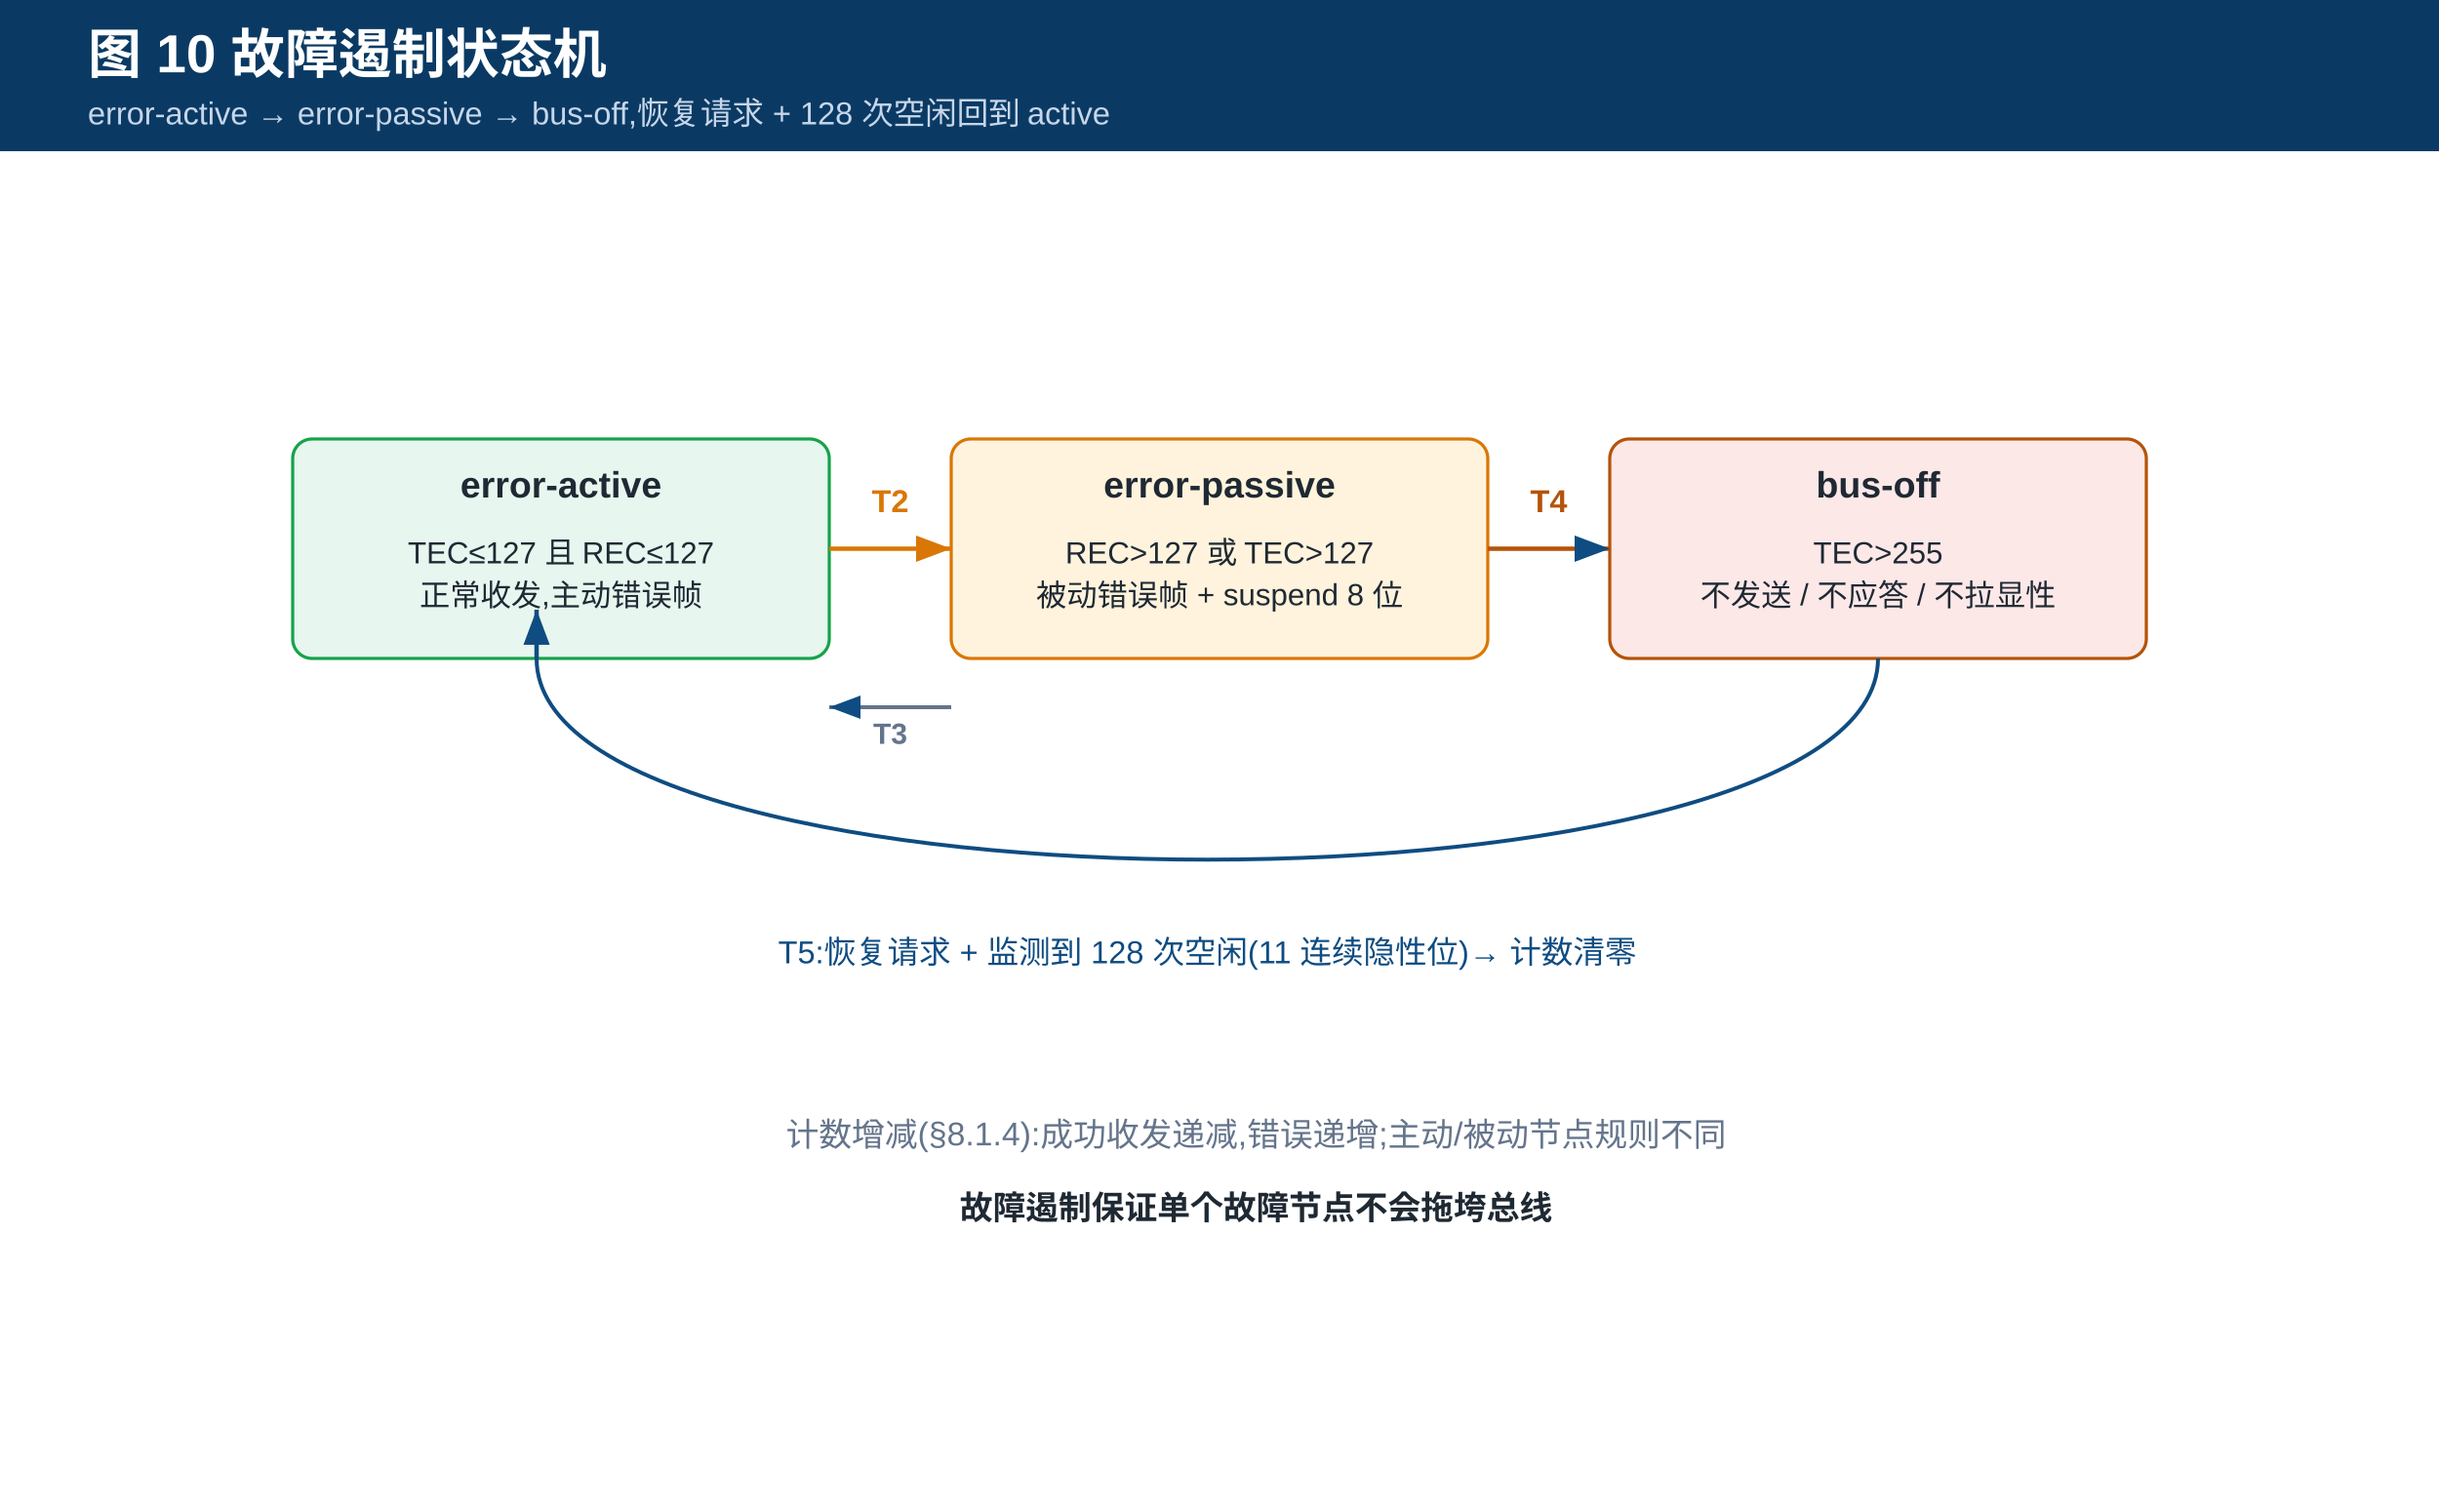
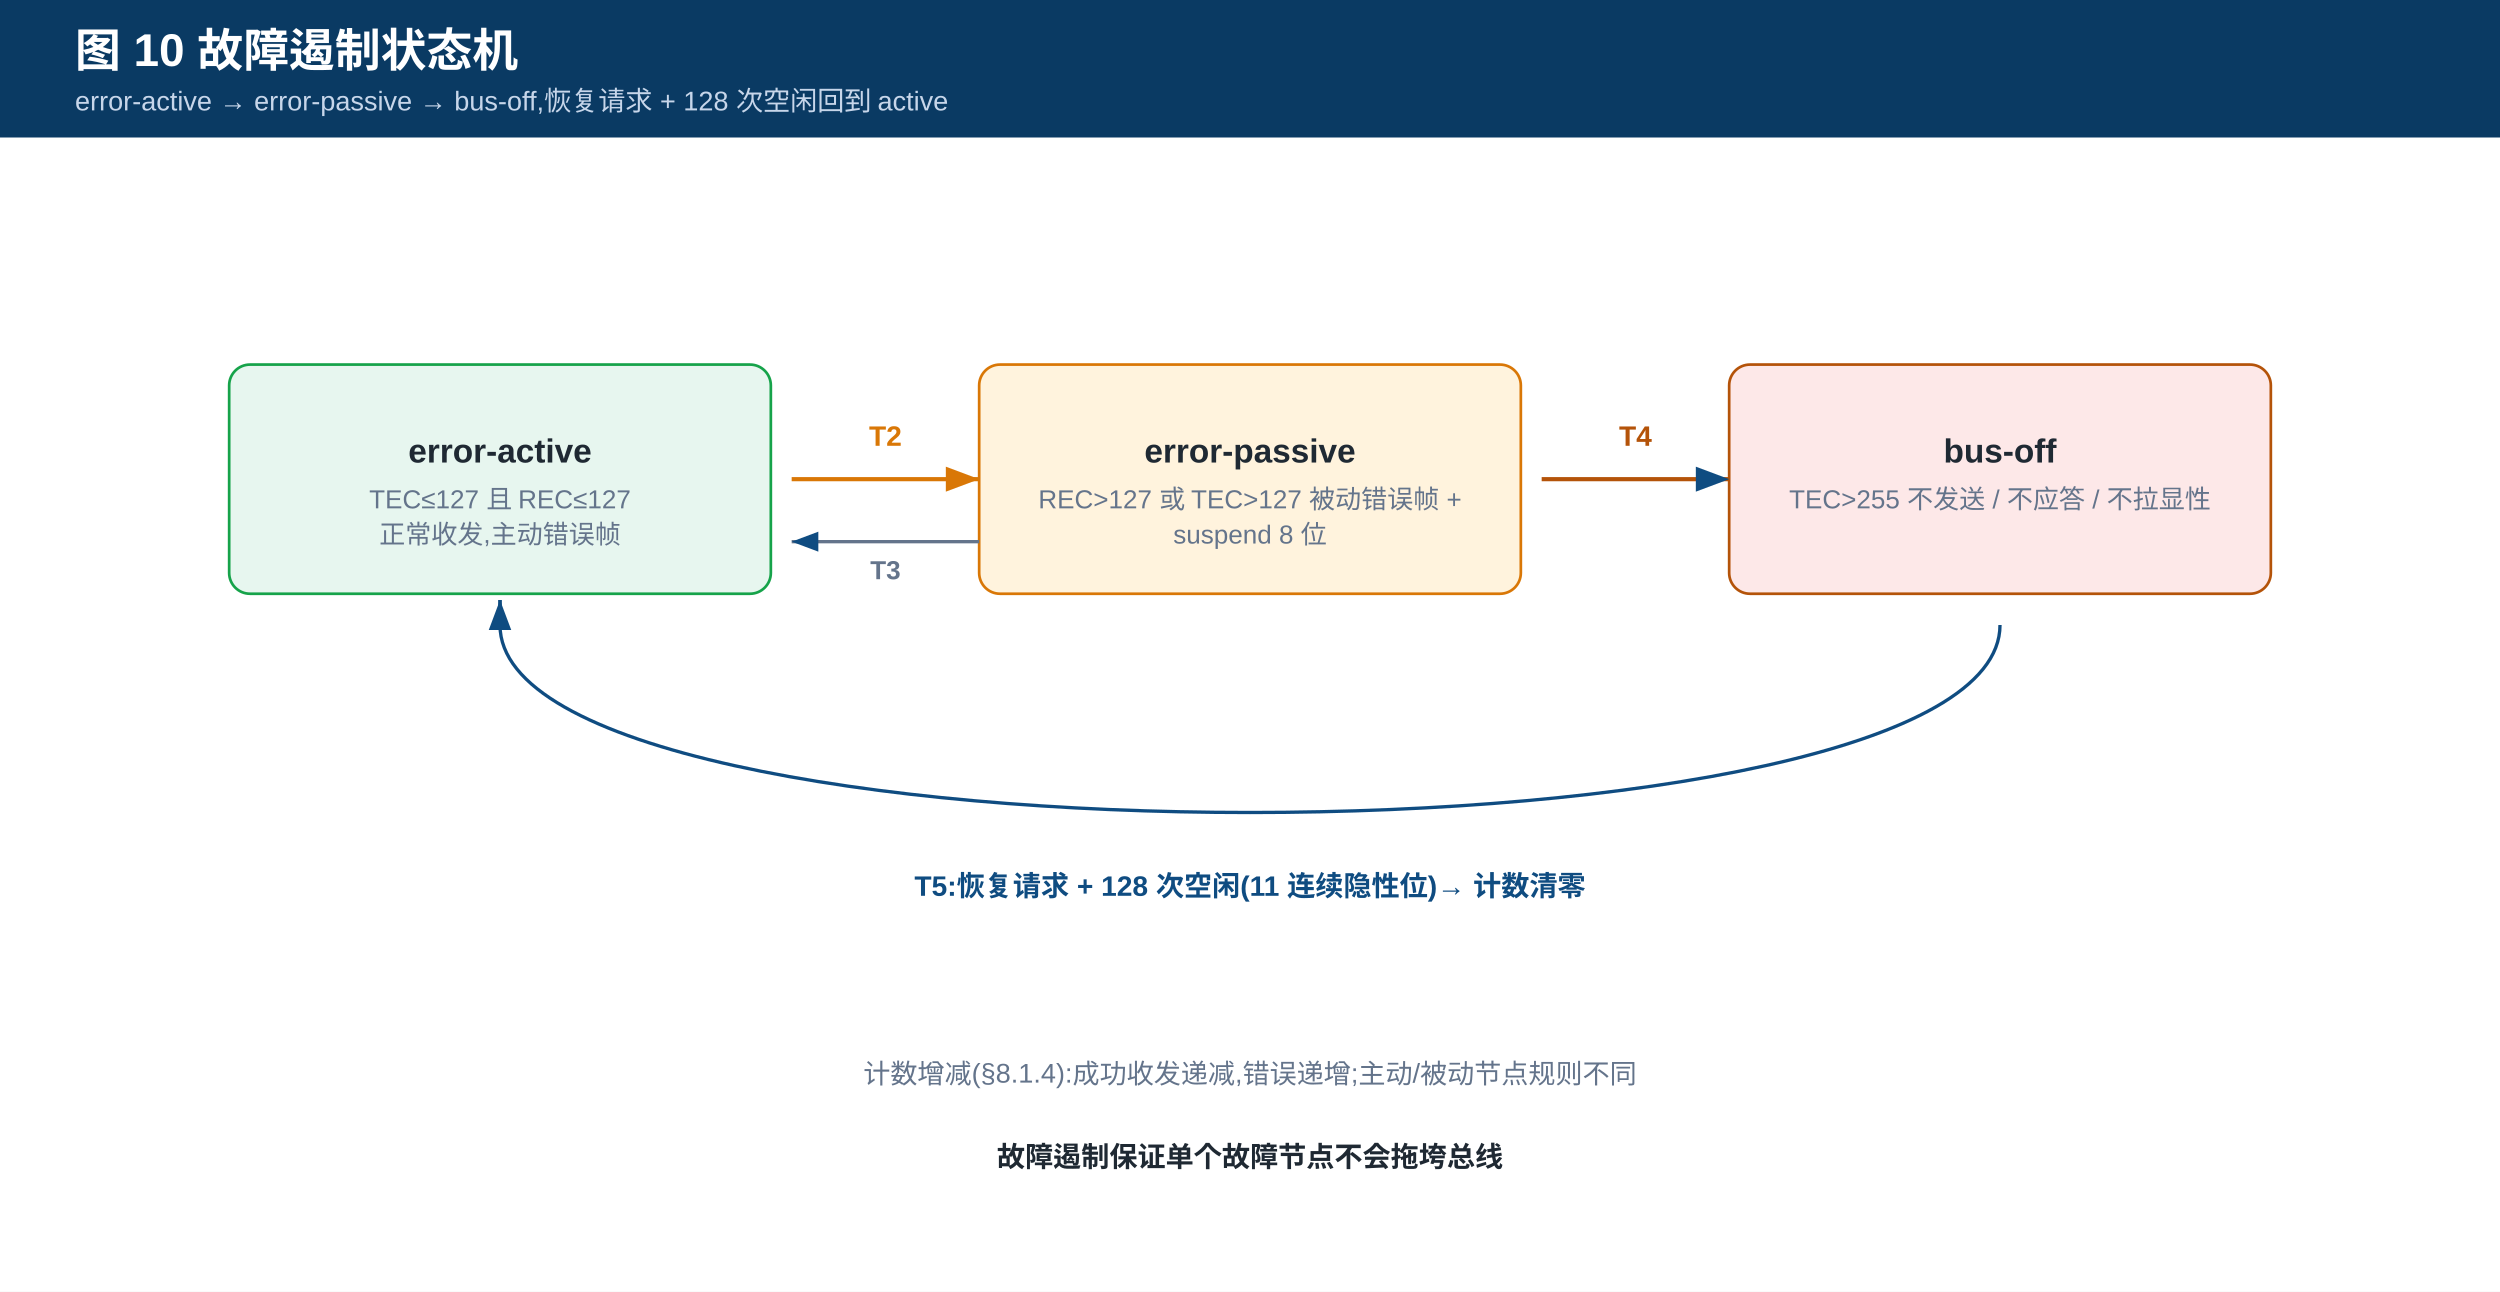
- <svg xmlns="http://www.w3.org/2000/svg" viewBox="0 0 1000 620" width="1000" height="620" font-family="'PingFang SC','Microsoft YaHei','Noto Sans SC','Helvetica Neue',Arial,sans-serif">
-   <rect x="0" y="0" width="1000" height="620" fill="#ffffff" />
-   <rect x="0" y="0" width="1000" height="62" fill="#0a3a63" />
-   <text x="36" y="30" font-size="22" font-weight="bold" fill="#ffffff">图 10 故障遏制状态机</text>
-   <text x="36" y="51" font-size="13" fill="#c7d6ea">error-active → error-passive → bus-off,恢复请求 + 128 次空闲回到 active</text>
+ <svg xmlns="http://www.w3.org/2000/svg" viewBox="0 0 1200 620" width="1200" height="620" font-family="'PingFang SC','Microsoft YaHei','Noto Sans SC','Helvetica Neue',Arial,sans-serif">
+   <rect x="0" y="0" width="1200" height="620" fill="#ffffff" />
+   <rect x="0" y="0" width="1200" height="66" fill="#0a3a63" />
+   <text x="36" y="32" font-size="22" font-weight="bold" fill="#ffffff">图 10 故障遏制状态机</text>
+   <text x="36" y="53" font-size="13" fill="#c7d6ea">error-active → error-passive → bus-off,恢复请求 + 128 次空闲回到 active</text>
  <defs>
    <marker id="arr" markerWidth="10" markerHeight="10" refX="8" refY="3" orient="auto" markerUnits="strokeWidth">
      <path d="M0,0 L8,3 L0,6 Z" fill="#0f4c81" />
    </marker>
    <marker id="arrA" markerWidth="10" markerHeight="10" refX="8" refY="3" orient="auto" markerUnits="strokeWidth">
      <path d="M0,0 L8,3 L0,6 Z" fill="#d97706" />
    </marker>
    <marker id="arrG" markerWidth="10" markerHeight="10" refX="8" refY="3" orient="auto" markerUnits="strokeWidth">
      <path d="M0,0 L8,3 L0,6 Z" fill="#16a34a" />
    </marker>
-     <marker id="dot" markerWidth="8" markerHeight="8" refX="4" refY="4" orient="auto">
-       <circle cx="4" cy="4" r="3" fill="#64748b" />
-     </marker>
  </defs>
-   <rect x="120.0" y="180.0" width="220.0" height="90.0" rx="8" fill="#e7f6ef" stroke="#16a34a" stroke-width="1.3" />
-   <text x="230.0" y="204.0" font-family="'PingFang SC','Microsoft YaHei','Noto Sans SC','Helvetica Neue',Arial,sans-serif" font-size="15" fill="#1f2933" font-weight="bold" text-anchor="middle">error-active</text>
-   <text x="230.0" y="231.0" font-family="'PingFang SC','Microsoft YaHei','Noto Sans SC','Helvetica Neue',Arial,sans-serif" font-size="12.5" fill="#1f2933" font-weight="normal" text-anchor="middle">TEC≤127 且 REC≤127</text>
-   <text x="230.0" y="248.5" font-family="'PingFang SC','Microsoft YaHei','Noto Sans SC','Helvetica Neue',Arial,sans-serif" font-size="12.5" fill="#1f2933" font-weight="normal" text-anchor="middle">正常收发,主动错误帧</text>
-   <rect x="390.0" y="180.0" width="220.0" height="90.0" rx="8" fill="#fff3dd" stroke="#d97706" stroke-width="1.3" />
-   <text x="500.0" y="204.0" font-family="'PingFang SC','Microsoft YaHei','Noto Sans SC','Helvetica Neue',Arial,sans-serif" font-size="15" fill="#1f2933" font-weight="bold" text-anchor="middle">error-passive</text>
-   <text x="500.0" y="231.0" font-family="'PingFang SC','Microsoft YaHei','Noto Sans SC','Helvetica Neue',Arial,sans-serif" font-size="12.5" fill="#1f2933" font-weight="normal" text-anchor="middle">REC&gt;127 或 TEC&gt;127</text>
-   <text x="500.0" y="248.5" font-family="'PingFang SC','Microsoft YaHei','Noto Sans SC','Helvetica Neue',Arial,sans-serif" font-size="12.5" fill="#1f2933" font-weight="normal" text-anchor="middle">被动错误帧 + suspend 8 位</text>
-   <rect x="660.0" y="180.0" width="220.0" height="90.0" rx="8" fill="#fde8e8" stroke="#b45309" stroke-width="1.3" />
-   <text x="770.0" y="204.0" font-family="'PingFang SC','Microsoft YaHei','Noto Sans SC','Helvetica Neue',Arial,sans-serif" font-size="15" fill="#1f2933" font-weight="bold" text-anchor="middle">bus-off</text>
-   <text x="770.0" y="231.0" font-family="'PingFang SC','Microsoft YaHei','Noto Sans SC','Helvetica Neue',Arial,sans-serif" font-size="12.5" fill="#1f2933" font-weight="normal" text-anchor="middle">TEC&gt;255</text>
-   <text x="770.0" y="248.5" font-family="'PingFang SC','Microsoft YaHei','Noto Sans SC','Helvetica Neue',Arial,sans-serif" font-size="12.5" fill="#1f2933" font-weight="normal" text-anchor="middle">不发送 / 不应答 / 不拉显性</text>
-   <line x1="340.0" y1="225.0" x2="390.0" y2="225.0" stroke="#d97706" stroke-width="1.8" marker-end="url(#arrA)" />
-   <text x="365.0" y="210.0" font-family="'PingFang SC','Microsoft YaHei','Noto Sans SC','Helvetica Neue',Arial,sans-serif" font-size="13" fill="#d97706" font-weight="bold" text-anchor="middle">T2</text>
-   <line x1="390.0" y1="290.0" x2="340.0" y2="290.0" stroke="#64748b" stroke-width="1.6" marker-end="url(#arr)" />
-   <text x="365.0" y="305.0" font-family="'PingFang SC','Microsoft YaHei','Noto Sans SC','Helvetica Neue',Arial,sans-serif" font-size="12" fill="#64748b" font-weight="bold" text-anchor="middle">T3</text>
-   <line x1="610.0" y1="225.0" x2="660.0" y2="225.0" stroke="#b45309" stroke-width="1.8" marker-end="url(#arr)" />
-   <text x="635.0" y="210.0" font-family="'PingFang SC','Microsoft YaHei','Noto Sans SC','Helvetica Neue',Arial,sans-serif" font-size="13" fill="#b45309" font-weight="bold" text-anchor="middle">T4</text>
-   <path d="M 770 270 C 770 380 220 380 220 270" fill="none" stroke="#0f4c81" stroke-width="1.6" />
-   <text x="495.0" y="395.0" font-family="'PingFang SC','Microsoft YaHei','Noto Sans SC','Helvetica Neue',Arial,sans-serif" font-size="13" fill="#0f4c81" font-weight="normal" text-anchor="middle">T5:恢复请求 + 监测到 128 次空闲(11 连续隐性位)→ 计数清零</text>
-   <line x1="220.0" y1="270.0" x2="220.0" y2="250.0" stroke="#0f4c81" stroke-width="1.8" marker-end="url(#arr)" />
-   <text x="515.0" y="470.0" font-family="'PingFang SC','Microsoft YaHei','Noto Sans SC','Helvetica Neue',Arial,sans-serif" font-size="13.5" fill="#64748b" font-weight="normal" text-anchor="middle">计数增减(§8.1.4):成功收发递减,错误递增;主动/被动节点规则不同</text>
-   <text x="515.0" y="500.0" font-family="'PingFang SC','Microsoft YaHei','Noto Sans SC','Helvetica Neue',Arial,sans-serif" font-size="13.5" fill="#1f2933" font-weight="bold" text-anchor="middle">故障遏制保证单个故障节点不会拖垮总线</text>
+   <rect x="110.0" y="175.0" width="260.0" height="110.0" rx="10" fill="#e7f6ef" stroke="#16a34a" stroke-width="1.3" />
+   <text x="240.0" y="222.0" font-family="'PingFang SC','Microsoft YaHei','Noto Sans SC','Helvetica Neue',Arial,sans-serif" font-size="16" fill="#1f2933" font-weight="bold" text-anchor="middle">error-active</text>
+   <text x="240.0" y="244.0" font-family="'PingFang SC','Microsoft YaHei','Noto Sans SC','Helvetica Neue',Arial,sans-serif" font-size="12.5" fill="#64748b" font-weight="normal" text-anchor="middle">TEC≤127 且 REC≤127</text>
+   <text x="240.0" y="260.9" font-family="'PingFang SC','Microsoft YaHei','Noto Sans SC','Helvetica Neue',Arial,sans-serif" font-size="12.5" fill="#64748b" font-weight="normal" text-anchor="middle">正常收发,主动错误帧</text>
+   <rect x="470.0" y="175.0" width="260.0" height="110.0" rx="10" fill="#fff3dd" stroke="#d97706" stroke-width="1.3" />
+   <text x="600.0" y="222.0" font-family="'PingFang SC','Microsoft YaHei','Noto Sans SC','Helvetica Neue',Arial,sans-serif" font-size="16" fill="#1f2933" font-weight="bold" text-anchor="middle">error-passive</text>
+   <text x="600.0" y="244.0" font-family="'PingFang SC','Microsoft YaHei','Noto Sans SC','Helvetica Neue',Arial,sans-serif" font-size="12.5" fill="#64748b" font-weight="normal" text-anchor="middle">REC&gt;127 或 TEC&gt;127 被动错误帧 +</text>
+   <text x="600.0" y="260.9" font-family="'PingFang SC','Microsoft YaHei','Noto Sans SC','Helvetica Neue',Arial,sans-serif" font-size="12.5" fill="#64748b" font-weight="normal" text-anchor="middle">suspend 8 位</text>
+   <rect x="830.0" y="175.0" width="260.0" height="110.0" rx="10" fill="#fde8e8" stroke="#b45309" stroke-width="1.3" />
+   <text x="960.0" y="222.0" font-family="'PingFang SC','Microsoft YaHei','Noto Sans SC','Helvetica Neue',Arial,sans-serif" font-size="16" fill="#1f2933" font-weight="bold" text-anchor="middle">bus-off</text>
+   <text x="960.0" y="244.0" font-family="'PingFang SC','Microsoft YaHei','Noto Sans SC','Helvetica Neue',Arial,sans-serif" font-size="12.5" fill="#64748b" font-weight="normal" text-anchor="middle">TEC&gt;255 不发送 / 不应答 / 不拉显性</text>
+   <line x1="380.0" y1="230.0" x2="470.0" y2="230.0" stroke="#d97706" stroke-width="2" marker-end="url(#arrA)" />
+   <text x="425.0" y="214.0" font-family="'PingFang SC','Microsoft YaHei','Noto Sans SC','Helvetica Neue',Arial,sans-serif" font-size="13.5" fill="#d97706" font-weight="bold" text-anchor="middle">T2</text>
+   <line x1="470.0" y1="260.0" x2="380.0" y2="260.0" stroke="#64748b" stroke-width="1.6" marker-end="url(#arr)" />
+   <text x="425.0" y="278.0" font-family="'PingFang SC','Microsoft YaHei','Noto Sans SC','Helvetica Neue',Arial,sans-serif" font-size="12.5" fill="#64748b" font-weight="bold" text-anchor="middle">T3</text>
+   <line x1="740.0" y1="230.0" x2="830.0" y2="230.0" stroke="#b45309" stroke-width="2" marker-end="url(#arr)" />
+   <text x="785.0" y="214.0" font-family="'PingFang SC','Microsoft YaHei','Noto Sans SC','Helvetica Neue',Arial,sans-serif" font-size="13.5" fill="#b45309" font-weight="bold" text-anchor="middle">T4</text>
+   <path d="M 960 300 C 960 420 240 420 240 300" fill="none" stroke="#0f4c81" stroke-width="1.6" />
+   <line x1="240.0" y1="300.0" x2="240.0" y2="288.0" stroke="#0f4c81" stroke-width="1.8" marker-end="url(#arr)" />
+   <text x="600.0" y="430.0" font-family="'PingFang SC','Microsoft YaHei','Noto Sans SC','Helvetica Neue',Arial,sans-serif" font-size="13.5" fill="#0f4c81" font-weight="bold" text-anchor="middle">T5:恢复请求 + 128 次空闲(11 连续隐性位)→ 计数清零</text>
+   <text x="600.0" y="520.0" font-family="'PingFang SC','Microsoft YaHei','Noto Sans SC','Helvetica Neue',Arial,sans-serif" font-size="13" fill="#64748b" font-weight="normal" text-anchor="middle">计数增减(§8.1.4):成功收发递减,错误递增;主动/被动节点规则不同</text>
+   <text x="600.0" y="560.0" font-family="'PingFang SC','Microsoft YaHei','Noto Sans SC','Helvetica Neue',Arial,sans-serif" font-size="13.5" fill="#1f2933" font-weight="bold" text-anchor="middle">故障遏制保证单个故障节点不会拖垮总线</text>
</svg>
